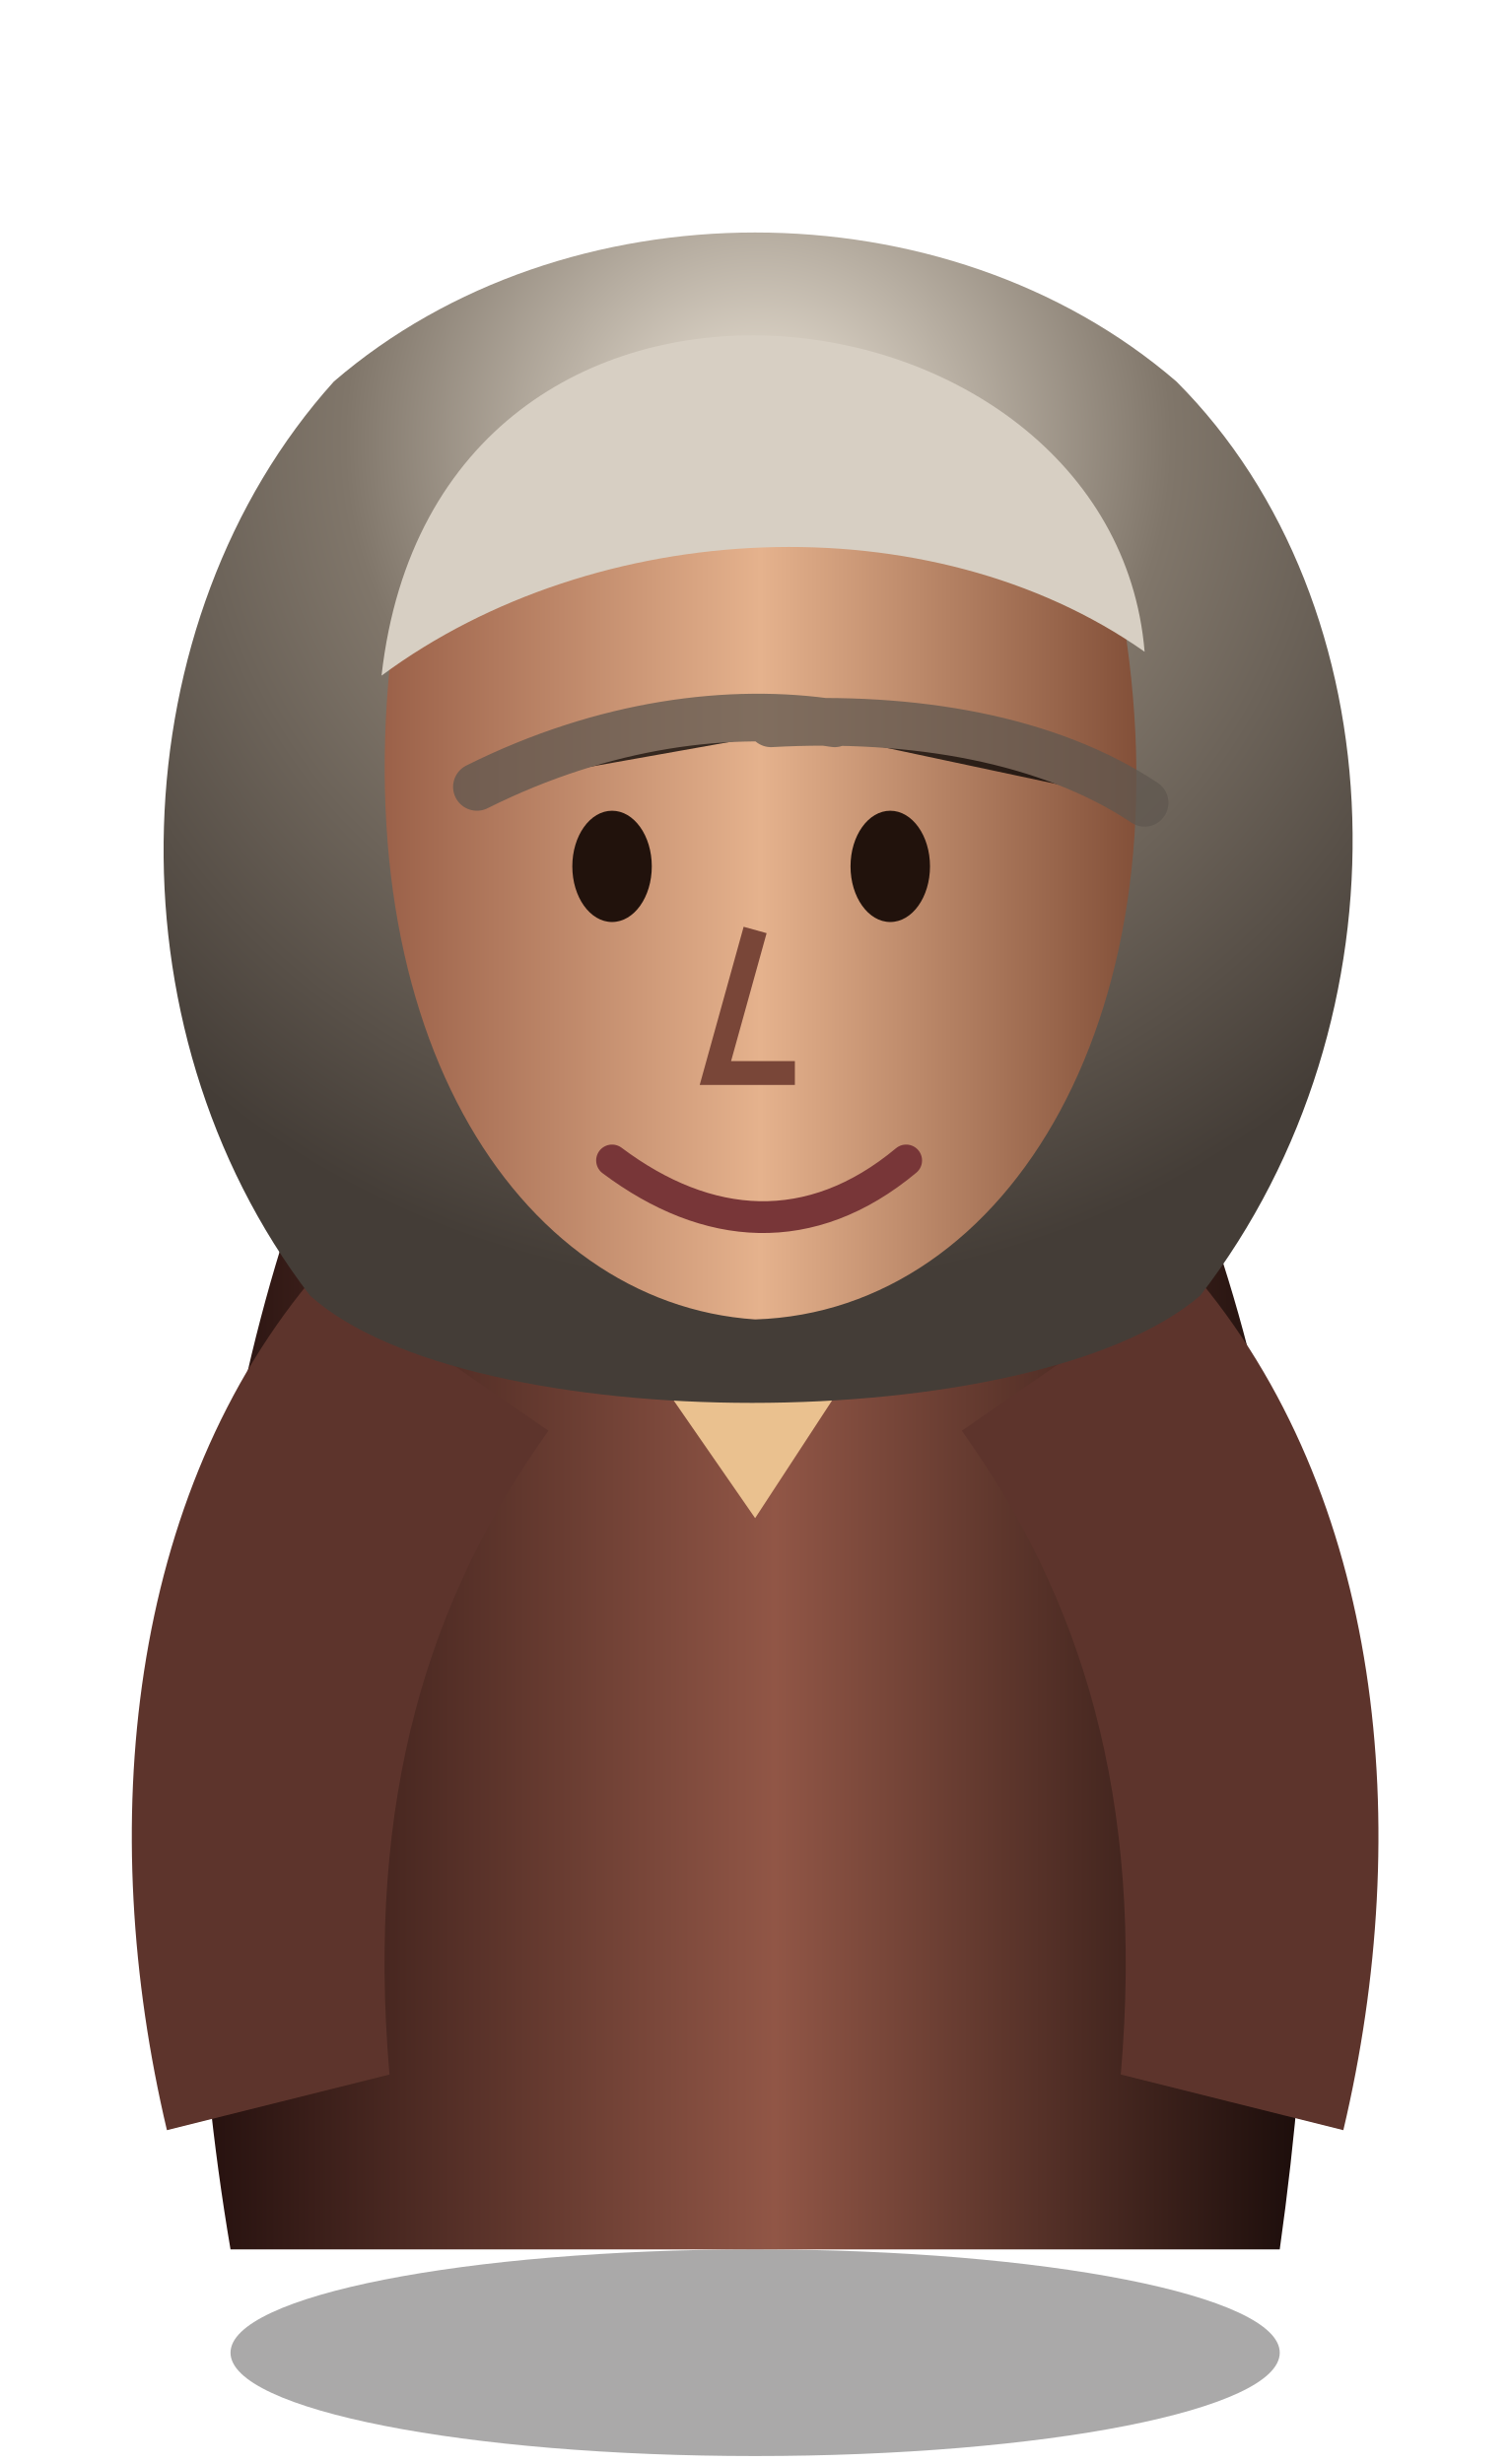
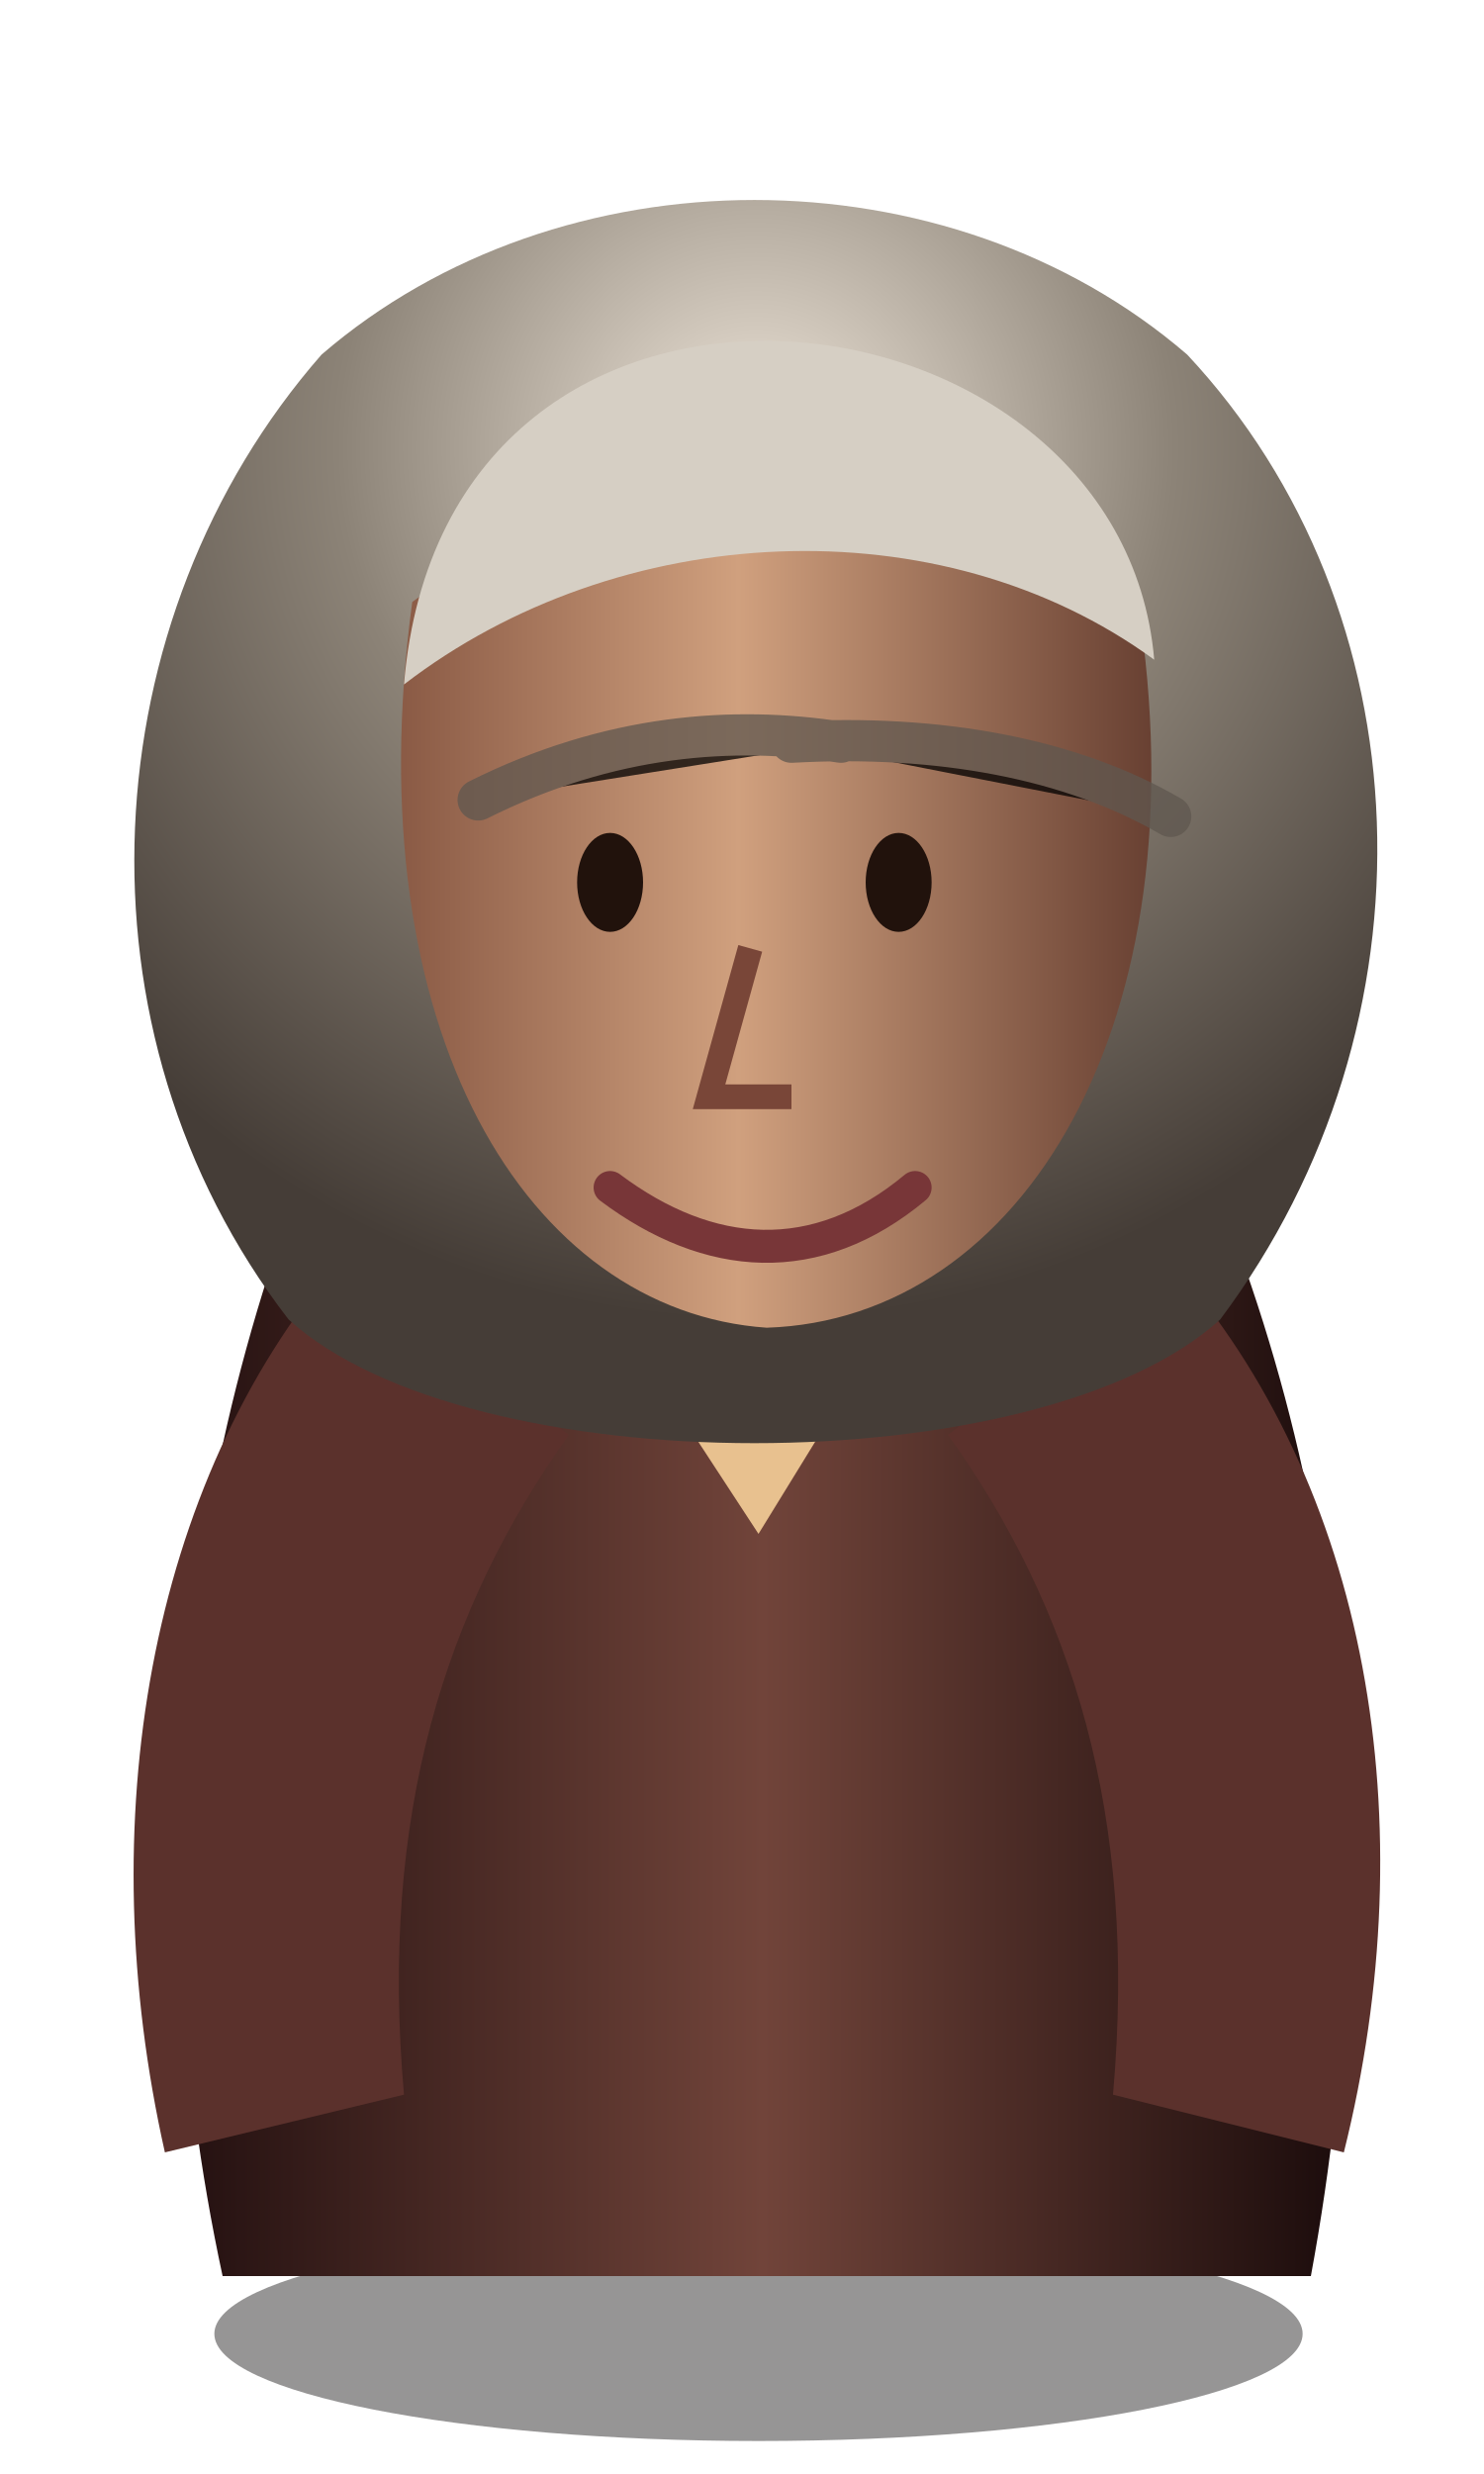
- <svg xmlns="http://www.w3.org/2000/svg" viewBox="0 0 190 310">
+ <svg xmlns="http://www.w3.org/2000/svg" viewBox="0 0 180 300" preserveAspectRatio="xMidYMid meet" role="img" aria-label="Realistic semi-painted elderly antique-shop owner Mabel">
  <defs>
    <linearGradient id="skin" x1="0" x2="1">
-       <stop stop-color="#9b6149" />
-       <stop offset=".5" stop-color="#e5b28d" />
-       <stop offset="1" stop-color="#835039" />
+       <stop stop-color="#8a5a45" />
+       <stop offset=".45" stop-color="#d0a07e" />
+       <stop offset="1" stop-color="#684032" />
    </linearGradient>
+     <radialGradient id="hair" cx="50%" cy="20%" r="70%">
+       <stop stop-color="#eee5d9" />
+       <stop offset=".48" stop-color="#8c8377" />
+       <stop offset="1" stop-color="#453d37" />
+     </radialGradient>
    <linearGradient id="dress" x1="0" x2="1">
-       <stop stop-color="#24100e" />
-       <stop offset=".52" stop-color="#915646" />
-       <stop offset="1" stop-color="#1a0c0a" />
+       <stop stop-color="#231010" />
+       <stop offset=".5" stop-color="#71443a" />
+       <stop offset="1" stop-color="#1a0b0b" />
    </linearGradient>
-     <radialGradient id="hair" cx="50%" cy="18%" r="72%">
-       <stop stop-color="#f0e8db" />
-       <stop offset=".48" stop-color="#80766a" />
-       <stop offset="1" stop-color="#443d37" />
-     </radialGradient>
  </defs>
-   <ellipse cx="95" cy="296" rx="66" ry="13" fill="#050303" opacity=".34" />
-   <path d="M45 132c-20 42-25 98-16 151h132c8-57 3-109-18-151-24-22-74-23-98 0z" fill="url(#dress)" />
-   <path d="M59 139l36 52 34-52" fill="#eac18f" />
-   <path d="M40 160c-24 28-28 70-19 108l28-7c-3-35 5-60 20-81zM150 160c24 28 28 70 19 108l-28-7c3-35-5-60-20-81z" fill="#5d342c" />
-   <path d="M42 48c-27 30-29 81-3 115 20 18 91 18 112 0 27-35 25-87-3-115-29-25-77-25-106 0z" fill="url(#hair)" />
-   <path d="M50 76c-8 53 15 88 45 90 32-1 55-39 46-90-25-18-67-18-91 0z" fill="url(#skin)" />
-   <path d="M48 85c27-20 69-22 96-3-4-48-89-59-96 3z" fill="#d7cfc3" />
-   <ellipse cx="77" cy="109" rx="5" ry="7" fill="#21120c" />
-   <ellipse cx="112" cy="109" rx="5" ry="7" fill="#21120c" />
-   <path d="M95 117l-5 18h10" fill="none" stroke="#794638" stroke-width="3" />
-   <path d="M77 146c12 9 25 10 37 0" fill="none" stroke="#783638" stroke-width="4" stroke-linecap="round" />
-   <path d="M60 99c16-8 32-10 45-8M97 91c18-1 35 2 47 10" stroke="#5f574f" stroke-width="6" stroke-linecap="round" opacity=".75" />
+   <ellipse cx="92" cy="283" rx="66" ry="13" fill="#050303" opacity=".42" />
+   <path d="M44 126c-22 45-28 99-17 150h132c10-54 3-106-20-150-25-22-70-22-95 0z" fill="url(#dress)" />
+   <path d="M58 134l34 52 32-52" fill="#e8c18f" />
+   <path d="M41 153c-23 27-30 68-21 108l29-7c-3-34 5-59 20-80zM142 153c24 27 31 68 21 108l-28-7c3-34-5-59-20-80z" fill="#5b312c" />
+   <path d="M39 43c-28 32-31 82-4 117 22 20 91 20 113 0 27-36 25-86-4-117-29-25-76-25-105 0z" fill="url(#hair)" />
+   <path d="M50 73c-7 52 14 86 43 88 31-1 53-37 45-88-25-18-64-18-88 0z" fill="url(#skin)" />
+   <path d="M49 83c26-20 65-22 91-3-4-47-86-57-91 3z" fill="#d6cfc4" />
+   <ellipse cx="74" cy="107" rx="4" ry="6" fill="#21120c" />
+   <ellipse cx="109" cy="107" rx="4" ry="6" fill="#21120c" />
+   <path d="M91 115l-5 18h10" fill="none" stroke="#794638" stroke-width="3" />
+   <path d="M74 144c12 9 25 10 37 0" fill="none" stroke="#783638" stroke-width="4" stroke-linecap="round" />
+   <path d="M58 97c16-8 31-9 44-7M96 90c18-1 34 2 46 9" stroke="#5f574f" stroke-width="5" stroke-linecap="round" opacity=".75" />
</svg>
